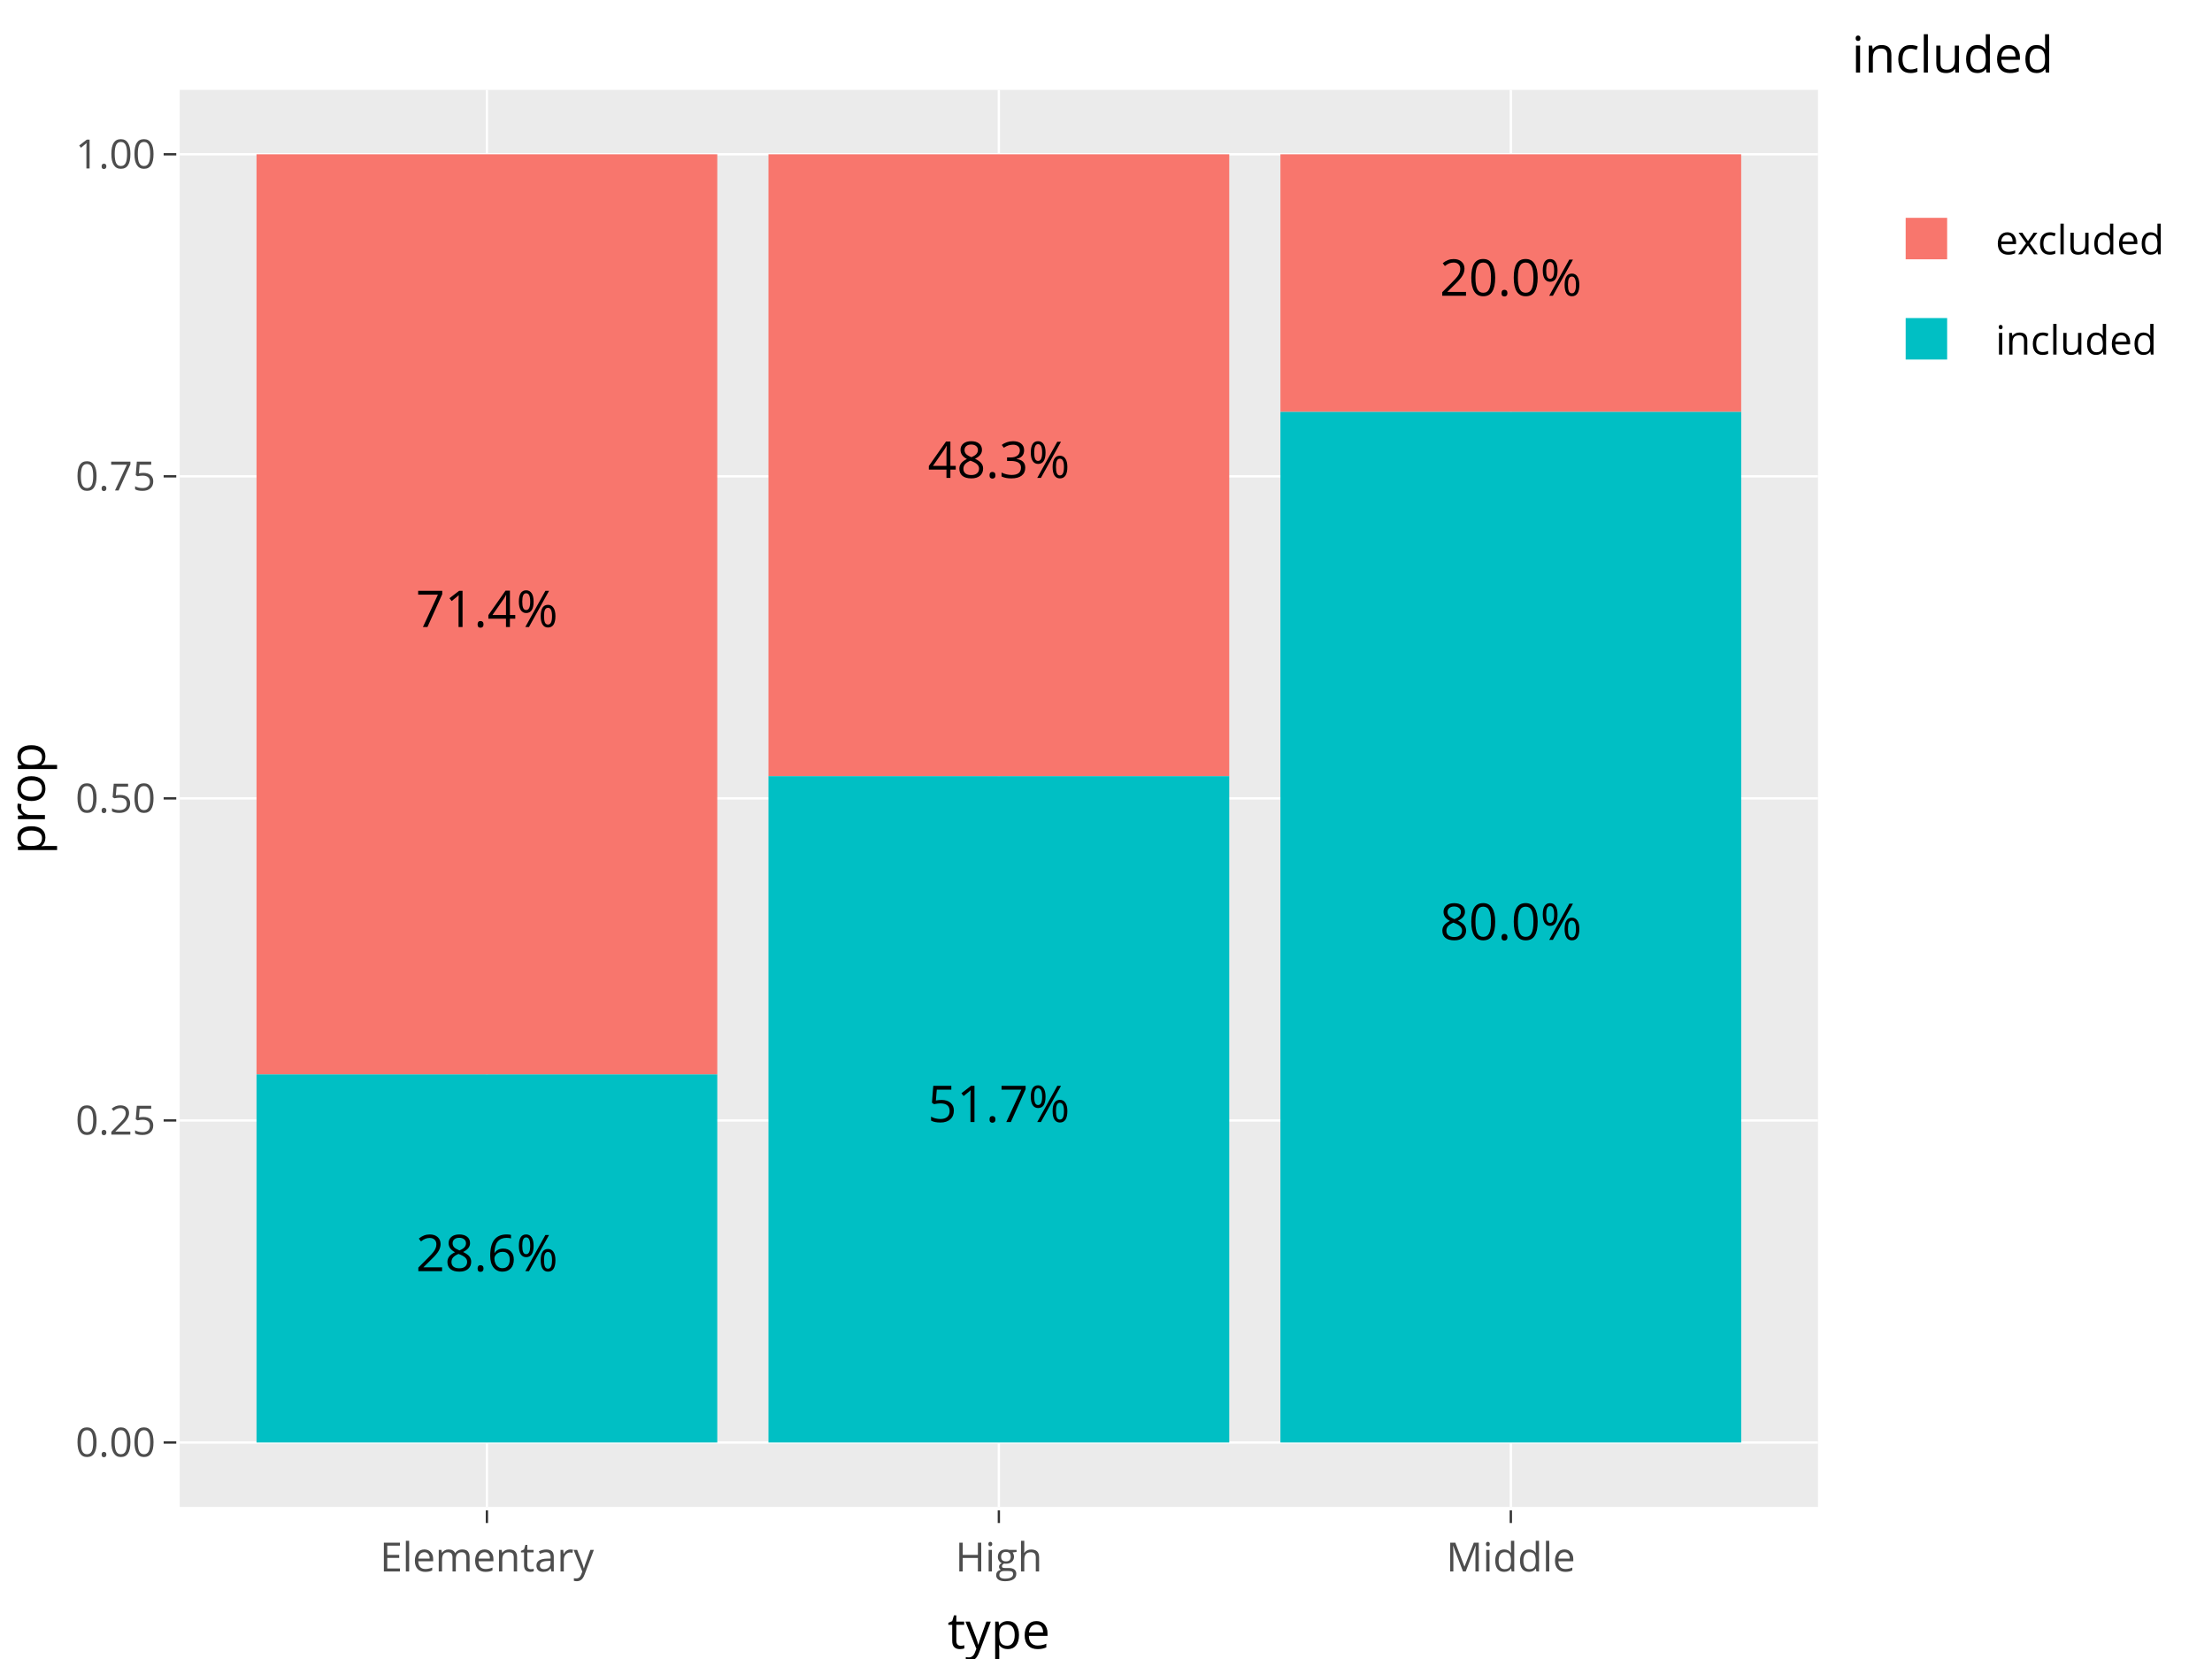
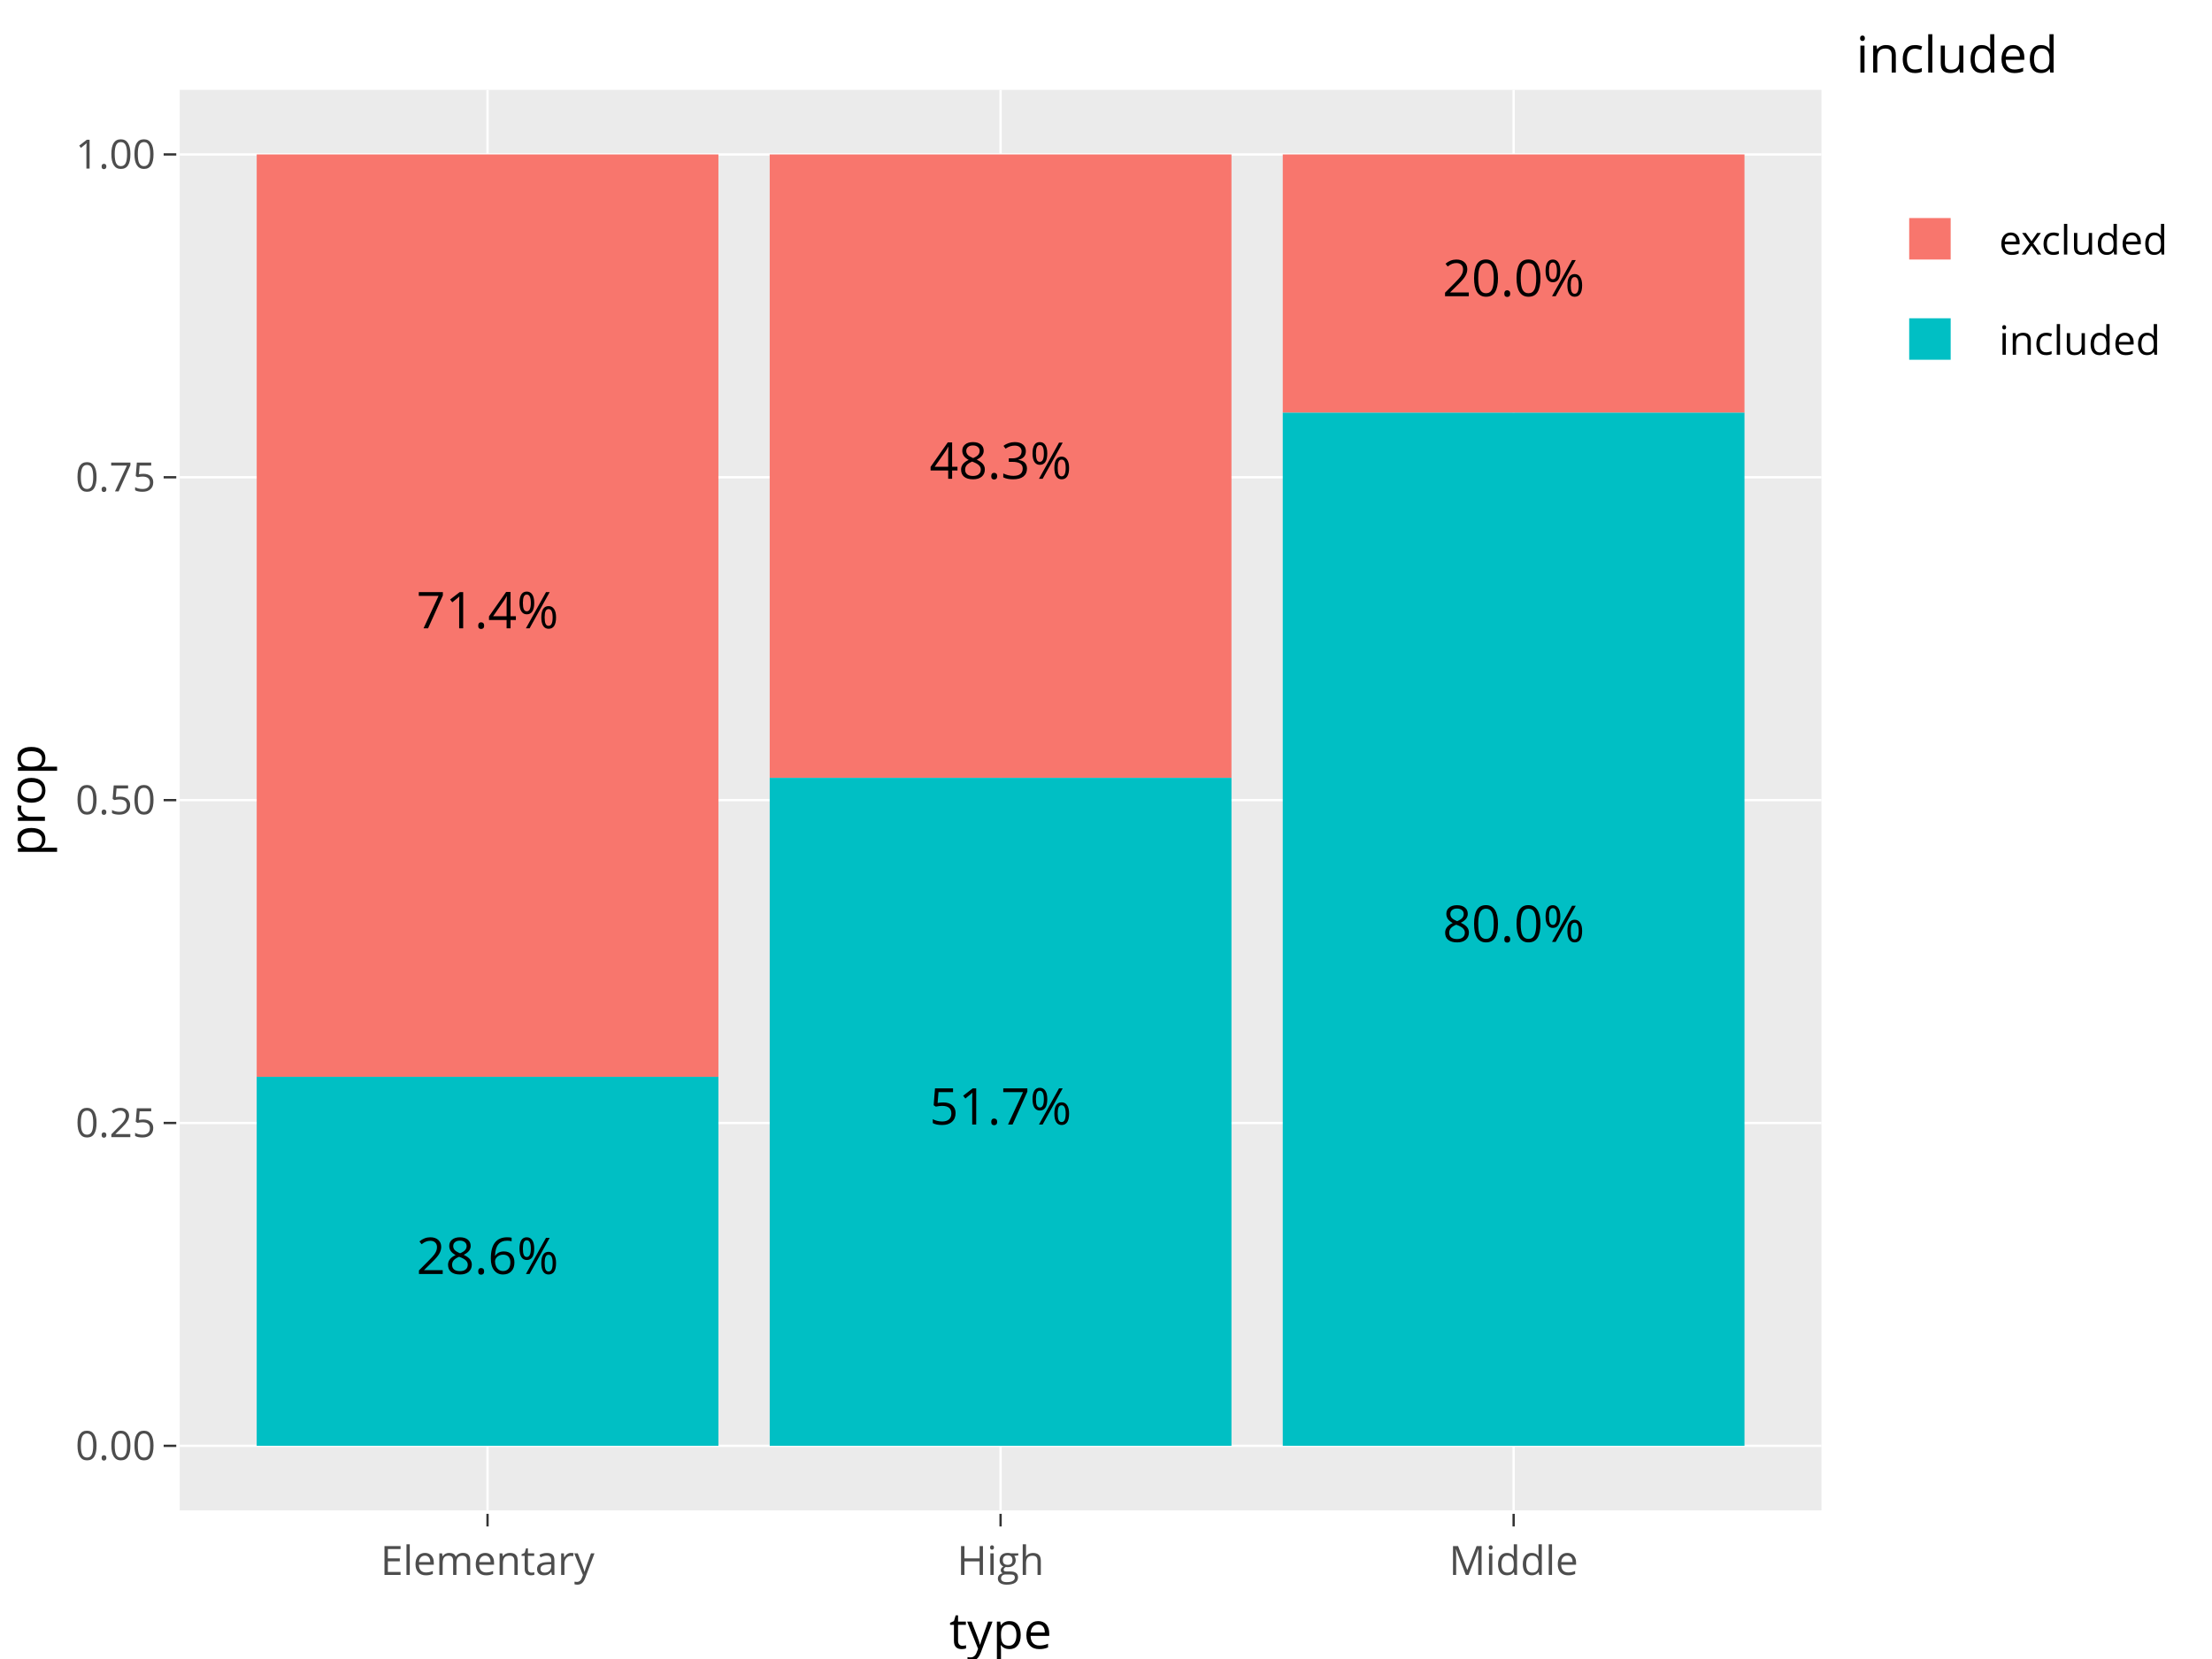
- <svg xmlns="http://www.w3.org/2000/svg" class="main-svg" width="640" height="480" viewBox="0 0 640 480">
+ <svg xmlns="http://www.w3.org/2000/svg" class="main-svg" width="640" height="480" style="" viewBox="0 0 640 480">
  <rect x="0" y="0" width="640" height="480" style="fill: rgb(255, 255, 255); fill-opacity: 1;" />
  <defs id="defs-">
    <g class="clips">
      <clipPath id="clipxyplot" class="plotclip">
-         <rect width="474" height="410" />
+         <rect width="475" height="411" />
      </clipPath>
      <clipPath class="axesclip" id="clipx">
-         <rect x="52" y="0" width="474" height="480" />
+         <rect x="52" y="0" width="475" height="480" />
      </clipPath>
      <clipPath class="axesclip" id="clipy">
-         <rect x="0" y="26" width="640" height="410" />
+         <rect x="0" y="26" width="640" height="411" />
      </clipPath>
      <clipPath class="axesclip" id="clipxy">
-         <rect x="52" y="26" width="474" height="410" />
+         <rect x="52" y="26" width="475" height="411" />
      </clipPath>
    </g>
    <g class="gradients" />
  </defs>
  <g class="bglayer">
-     <rect class="bg" x="52" y="26" width="474" height="410" style="fill: rgb(235, 235, 235); fill-opacity: 1; stroke-width: 0;" />
+     <rect class="bg" x="52" y="26" width="475" height="411" style="fill: rgb(235, 235, 235); fill-opacity: 1; stroke-width: 0;" />
  </g>
  <g class="layer-below">
    <g class="imagelayer" />
    <g class="shapelayer" />
  </g>
  <g class="cartesianlayer">
    <g class="subplot xy">
      <g class="layer-subplot">
        <g class="shapelayer" />
        <g class="imagelayer" />
      </g>
      <g class="gridlayer">
        <g class="x">
-           <path class="xgrid crisp" transform="translate(140.88,0)" d="M0,26v410" style="stroke: rgb(255, 255, 255); stroke-opacity: 1; stroke-width: 0.664px;" />
-           <path class="xgrid crisp" transform="translate(289,0)" d="M0,26v410" style="stroke: rgb(255, 255, 255); stroke-opacity: 1; stroke-width: 0.664px;" />
-           <path class="xgrid crisp" transform="translate(437.13,0)" d="M0,26v410" style="stroke: rgb(255, 255, 255); stroke-opacity: 1; stroke-width: 0.664px;" />
+           <path class="xgrid crisp" transform="translate(141.06,0)" d="M0,26v411" style="stroke: rgb(255, 255, 255); stroke-opacity: 1; stroke-width: 0.664px;" />
+           <path class="xgrid crisp" transform="translate(289.5,0)" d="M0,26v411" style="stroke: rgb(255, 255, 255); stroke-opacity: 1; stroke-width: 0.664px;" />
+           <path class="xgrid crisp" transform="translate(437.94,0)" d="M0,26v411" style="stroke: rgb(255, 255, 255); stroke-opacity: 1; stroke-width: 0.664px;" />
        </g>
        <g class="y">
-           <path class="ygrid crisp" transform="translate(0,417.36)" d="M52,0h474" style="stroke: rgb(255, 255, 255); stroke-opacity: 1; stroke-width: 0.664px;" />
-           <path class="ygrid crisp" transform="translate(0,324.18)" d="M52,0h474" style="stroke: rgb(255, 255, 255); stroke-opacity: 1; stroke-width: 0.664px;" />
-           <path class="ygrid crisp" transform="translate(0,231)" d="M52,0h474" style="stroke: rgb(255, 255, 255); stroke-opacity: 1; stroke-width: 0.664px;" />
-           <path class="ygrid crisp" transform="translate(0,137.82)" d="M52,0h474" style="stroke: rgb(255, 255, 255); stroke-opacity: 1; stroke-width: 0.664px;" />
-           <path class="ygrid crisp" transform="translate(0,44.64)" d="M52,0h474" style="stroke: rgb(255, 255, 255); stroke-opacity: 1; stroke-width: 0.664px;" />
+           <path class="ygrid crisp" transform="translate(0,418.32)" d="M52,0h475" style="stroke: rgb(255, 255, 255); stroke-opacity: 1; stroke-width: 0.664px;" />
+           <path class="ygrid crisp" transform="translate(0,324.91)" d="M52,0h475" style="stroke: rgb(255, 255, 255); stroke-opacity: 1; stroke-width: 0.664px;" />
+           <path class="ygrid crisp" transform="translate(0,231.5)" d="M52,0h475" style="stroke: rgb(255, 255, 255); stroke-opacity: 1; stroke-width: 0.664px;" />
+           <path class="ygrid crisp" transform="translate(0,138.09)" d="M52,0h475" style="stroke: rgb(255, 255, 255); stroke-opacity: 1; stroke-width: 0.664px;" />
+           <path class="ygrid crisp" transform="translate(0,44.68)" d="M52,0h475" style="stroke: rgb(255, 255, 255); stroke-opacity: 1; stroke-width: 0.664px;" />
        </g>
      </g>
      <g class="zerolinelayer" />
      <path class="xlines-below" />
      <path class="ylines-below" />
      <g class="overlines-below" />
      <g class="xaxislayer-below" />
      <g class="yaxislayer-below" />
      <g class="overaxes-below" />
      <g class="plot" transform="translate(52, 26)" clip-path="url('#clipxyplot')">
        <g class="barlayer mlayer">
          <g class="trace bars" style="opacity: 1;">
            <g class="points">
              <g class="point">
-                 <path d="M22.22,284.87V18.64H155.53V284.87Z" style="vector-effect: non-scaling-stroke; opacity: 1; stroke-width: 1.89px; fill: rgb(248, 118, 109); fill-opacity: 1; stroke: rgb(0, 0, 0); stroke-opacity: 0;" />
-               </g>
-               <g class="point">
-                 <path d="M318.47,93.18V18.64H451.78V93.18Z" style="vector-effect: non-scaling-stroke; opacity: 1; stroke-width: 1.89px; fill: rgb(248, 118, 109); fill-opacity: 1; stroke: rgb(0, 0, 0); stroke-opacity: 0;" />
-               </g>
-               <g class="point">
-                 <path d="M170.34,198.57V18.64H303.66V198.57Z" style="vector-effect: non-scaling-stroke; opacity: 1; stroke-width: 1.89px; fill: rgb(248, 118, 109); fill-opacity: 1; stroke: rgb(0, 0, 0); stroke-opacity: 0;" />
+                 <path d="M22.27,285.56V18.68H155.86V285.56Z" style="vector-effect: non-scaling-stroke; opacity: 1; stroke-width: 1.89px; fill: rgb(248, 118, 109); fill-opacity: 1; stroke: rgb(0, 0, 0); stroke-opacity: 0;" />
+               </g>
+               <g class="point">
+                 <path d="M319.14,93.41V18.68H452.73V93.41Z" style="vector-effect: non-scaling-stroke; opacity: 1; stroke-width: 1.89px; fill: rgb(248, 118, 109); fill-opacity: 1; stroke: rgb(0, 0, 0); stroke-opacity: 0;" />
+               </g>
+               <g class="point">
+                 <path d="M170.7,199.06V18.68H304.3V199.06Z" style="vector-effect: non-scaling-stroke; opacity: 1; stroke-width: 1.89px; fill: rgb(248, 118, 109); fill-opacity: 1; stroke: rgb(0, 0, 0); stroke-opacity: 0;" />
              </g>
            </g>
          </g>
          <g class="trace bars" style="opacity: 1;">
            <g class="points">
              <g class="point">
-                 <path d="M22.22,391.36V284.87H155.53V391.36Z" style="vector-effect: non-scaling-stroke; opacity: 1; stroke-width: 1.89px; fill: rgb(0, 191, 196); fill-opacity: 1; stroke: rgb(0, 0, 0); stroke-opacity: 0;" />
-               </g>
-               <g class="point">
-                 <path d="M318.47,391.36V93.18H451.78V391.36Z" style="vector-effect: non-scaling-stroke; opacity: 1; stroke-width: 1.89px; fill: rgb(0, 191, 196); fill-opacity: 1; stroke: rgb(0, 0, 0); stroke-opacity: 0;" />
-               </g>
-               <g class="point">
-                 <path d="M170.34,391.36V198.57H303.66V391.36Z" style="vector-effect: non-scaling-stroke; opacity: 1; stroke-width: 1.89px; fill: rgb(0, 191, 196); fill-opacity: 1; stroke: rgb(0, 0, 0); stroke-opacity: 0;" />
+                 <path d="M22.27,392.32V285.56H155.86V392.32Z" style="vector-effect: non-scaling-stroke; opacity: 1; stroke-width: 1.89px; fill: rgb(0, 191, 196); fill-opacity: 1; stroke: rgb(0, 0, 0); stroke-opacity: 0;" />
+               </g>
+               <g class="point">
+                 <path d="M319.14,392.32V93.41H452.73V392.32Z" style="vector-effect: non-scaling-stroke; opacity: 1; stroke-width: 1.89px; fill: rgb(0, 191, 196); fill-opacity: 1; stroke: rgb(0, 0, 0); stroke-opacity: 0;" />
+               </g>
+               <g class="point">
+                 <path d="M170.7,392.32V199.06H304.3V392.32Z" style="vector-effect: non-scaling-stroke; opacity: 1; stroke-width: 1.89px; fill: rgb(0, 191, 196); fill-opacity: 1; stroke: rgb(0, 0, 0); stroke-opacity: 0;" />
              </g>
            </g>
          </g>
        </g>
        <g class="scatterlayer mlayer">
          <g class="trace scatter trace-vdiffr-plotly-3" style="stroke-miterlimit: 2; opacity: 1;">
            <g class="fills" />
            <g class="errorbars" />
            <g class="lines" />
            <g class="points" />
            <g class="text">
              <g class="textpoint" transform="translate(0,3.666142)">
-                 <text x="88.88" y="151.75" text-anchor="middle" style="font-family: 'Open Sans', verdana, arial, sans-serif; font-size: 14.665px; fill: rgb(0, 0, 0); fill-opacity: 1; white-space: pre;">71.4%</text>
-               </g>
-               <g class="textpoint" transform="translate(0,3.666142)">
-                 <text x="385.13" y="55.91" text-anchor="middle" style="font-family: 'Open Sans', verdana, arial, sans-serif; font-size: 14.665px; fill: rgb(0, 0, 0); fill-opacity: 1; white-space: pre;">20.0%</text>
-               </g>
-               <g class="textpoint" transform="translate(0,3.666142)">
-                 <text x="237" y="108.61" text-anchor="middle" style="font-family: 'Open Sans', verdana, arial, sans-serif; font-size: 14.665px; fill: rgb(0, 0, 0); fill-opacity: 1; white-space: pre;">48.3%</text>
+                 <text x="89.06" y="152.12" text-anchor="middle" style="font-family: 'Open Sans', verdana, arial, sans-serif; font-size: 14.665px; fill: rgb(0, 0, 0); fill-opacity: 1; white-space: pre;">71.4%</text>
+               </g>
+               <g class="textpoint" transform="translate(0,3.666142)">
+                 <text x="385.94" y="56.05" text-anchor="middle" style="font-family: 'Open Sans', verdana, arial, sans-serif; font-size: 14.665px; fill: rgb(0, 0, 0); fill-opacity: 1; white-space: pre;">20.0%</text>
+               </g>
+               <g class="textpoint" transform="translate(0,3.666142)">
+                 <text x="237.5" y="108.87" text-anchor="middle" style="font-family: 'Open Sans', verdana, arial, sans-serif; font-size: 14.665px; fill: rgb(0, 0, 0); fill-opacity: 1; white-space: pre;">48.3%</text>
              </g>
            </g>
          </g>
          <g class="trace scatter trace-vdiffr-plotly-4" style="stroke-miterlimit: 2; opacity: 1;">
            <g class="fills" />
            <g class="errorbars" />
            <g class="lines" />
            <g class="points" />
            <g class="text">
              <g class="textpoint" transform="translate(0,3.666142)">
-                 <text x="88.88" y="338.12" text-anchor="middle" style="font-family: 'Open Sans', verdana, arial, sans-serif; font-size: 14.665px; fill: rgb(0, 0, 0); fill-opacity: 1; white-space: pre;">28.6%</text>
-               </g>
-               <g class="textpoint" transform="translate(0,3.666142)">
-                 <text x="385.13" y="242.27" text-anchor="middle" style="font-family: 'Open Sans', verdana, arial, sans-serif; font-size: 14.665px; fill: rgb(0, 0, 0); fill-opacity: 1; white-space: pre;">80.0%</text>
-               </g>
-               <g class="textpoint" transform="translate(0,3.666142)">
-                 <text x="237" y="294.97" text-anchor="middle" style="font-family: 'Open Sans', verdana, arial, sans-serif; font-size: 14.665px; fill: rgb(0, 0, 0); fill-opacity: 1; white-space: pre;">51.7%</text>
+                 <text x="89.06" y="338.94" text-anchor="middle" style="font-family: 'Open Sans', verdana, arial, sans-serif; font-size: 14.665px; fill: rgb(0, 0, 0); fill-opacity: 1; white-space: pre;">28.6%</text>
+               </g>
+               <g class="textpoint" transform="translate(0,3.666142)">
+                 <text x="385.94" y="242.86" text-anchor="middle" style="font-family: 'Open Sans', verdana, arial, sans-serif; font-size: 14.665px; fill: rgb(0, 0, 0); fill-opacity: 1; white-space: pre;">80.0%</text>
+               </g>
+               <g class="textpoint" transform="translate(0,3.666142)">
+                 <text x="237.5" y="295.69" text-anchor="middle" style="font-family: 'Open Sans', verdana, arial, sans-serif; font-size: 14.665px; fill: rgb(0, 0, 0); fill-opacity: 1; white-space: pre;">51.7%</text>
              </g>
            </g>
          </g>
        </g>
      </g>
      <g class="overplot" />
-       <path class="xlines-above crisp" d="" style="fill: none; stroke-width: 1px; stroke: rgb(0, 0, 0); stroke-opacity: 0;" />
-       <path class="ylines-above crisp" d="" style="fill: none; stroke-width: 1px; stroke: rgb(0, 0, 0); stroke-opacity: 0;" />
+       <path class="xlines-above crisp" style="fill: none; stroke-width: 1px; stroke: rgb(0, 0, 0); stroke-opacity: 0;" d="" />
+       <path class="ylines-above crisp" style="fill: none; stroke-width: 1px; stroke: rgb(0, 0, 0); stroke-opacity: 0;" d="" />
      <g class="overlines-above" />
      <g class="xaxislayer-above">
-         <path class="xtick ticks crisp" d="M0,437v3.653" transform="translate(140.88,0)" style="stroke: rgb(51, 51, 51); stroke-opacity: 1; stroke-width: 0.664px;" />
-         <path class="xtick ticks crisp" d="M0,437v3.653" transform="translate(289,0)" style="stroke: rgb(51, 51, 51); stroke-opacity: 1; stroke-width: 0.664px;" />
-         <path class="xtick ticks crisp" d="M0,437v3.653" transform="translate(437.13,0)" style="stroke: rgb(51, 51, 51); stroke-opacity: 1; stroke-width: 0.664px;" />
+         <path class="xtick ticks crisp" d="M0,438v3.653" transform="translate(141.06,0)" style="stroke: rgb(51, 51, 51); stroke-opacity: 1; stroke-width: 0.664px;" />
+         <path class="xtick ticks crisp" d="M0,438v3.653" transform="translate(289.5,0)" style="stroke: rgb(51, 51, 51); stroke-opacity: 1; stroke-width: 0.664px;" />
+         <path class="xtick ticks crisp" d="M0,438v3.653" transform="translate(437.94,0)" style="stroke: rgb(51, 51, 51); stroke-opacity: 1; stroke-width: 0.664px;" />
        <g class="xtick">
-           <text text-anchor="middle" x="0" y="454.68" transform="translate(140.88,0)" style="font-family: 'Open Sans', verdana, arial, sans-serif; font-size: 11.69px; fill: rgb(77, 77, 77); fill-opacity: 1; white-space: pre;">Elementary</text>
+           <text text-anchor="middle" x="0" y="455.68" transform="translate(141.06,0)" style="font-family: 'Open Sans', verdana, arial, sans-serif; font-size: 11.69px; fill: rgb(77, 77, 77); fill-opacity: 1; white-space: pre;">Elementary</text>
        </g>
        <g class="xtick">
-           <text text-anchor="middle" x="0" y="454.68" transform="translate(289,0)" style="font-family: 'Open Sans', verdana, arial, sans-serif; font-size: 11.69px; fill: rgb(77, 77, 77); fill-opacity: 1; white-space: pre;">High</text>
+           <text text-anchor="middle" x="0" y="455.68" transform="translate(289.5,0)" style="font-family: 'Open Sans', verdana, arial, sans-serif; font-size: 11.69px; fill: rgb(77, 77, 77); fill-opacity: 1; white-space: pre;">High</text>
        </g>
        <g class="xtick">
-           <text text-anchor="middle" x="0" y="454.68" transform="translate(437.13,0)" style="font-family: 'Open Sans', verdana, arial, sans-serif; font-size: 11.69px; fill: rgb(77, 77, 77); fill-opacity: 1; white-space: pre;">Middle</text>
+           <text text-anchor="middle" x="0" y="455.68" transform="translate(437.94,0)" style="font-family: 'Open Sans', verdana, arial, sans-serif; font-size: 11.69px; fill: rgb(77, 77, 77); fill-opacity: 1; white-space: pre;">Middle</text>
        </g>
      </g>
      <g class="yaxislayer-above">
-         <path class="ytick ticks crisp" d="M51,0h-3.653" transform="translate(0,417.36)" style="stroke: rgb(51, 51, 51); stroke-opacity: 1; stroke-width: 0.664px;" />
-         <path class="ytick ticks crisp" d="M51,0h-3.653" transform="translate(0,324.18)" style="stroke: rgb(51, 51, 51); stroke-opacity: 1; stroke-width: 0.664px;" />
-         <path class="ytick ticks crisp" d="M51,0h-3.653" transform="translate(0,231)" style="stroke: rgb(51, 51, 51); stroke-opacity: 1; stroke-width: 0.664px;" />
-         <path class="ytick ticks crisp" d="M51,0h-3.653" transform="translate(0,137.82)" style="stroke: rgb(51, 51, 51); stroke-opacity: 1; stroke-width: 0.664px;" />
-         <path class="ytick ticks crisp" d="M51,0h-3.653" transform="translate(0,44.64)" style="stroke: rgb(51, 51, 51); stroke-opacity: 1; stroke-width: 0.664px;" />
-         <g class="ytick">
-           <text text-anchor="end" x="45.009" y="4.091" transform="translate(0,417.36)" style="font-family: 'Open Sans', verdana, arial, sans-serif; font-size: 11.69px; fill: rgb(77, 77, 77); fill-opacity: 1; white-space: pre;">0.00</text>
-         </g>
-         <g class="ytick">
-           <text text-anchor="end" x="45.009" y="4.091" transform="translate(0,324.18)" style="font-family: 'Open Sans', verdana, arial, sans-serif; font-size: 11.69px; fill: rgb(77, 77, 77); fill-opacity: 1; white-space: pre;">0.25</text>
-         </g>
-         <g class="ytick">
-           <text text-anchor="end" x="45.009" y="4.091" transform="translate(0,231)" style="font-family: 'Open Sans', verdana, arial, sans-serif; font-size: 11.69px; fill: rgb(77, 77, 77); fill-opacity: 1; white-space: pre;">0.50</text>
-         </g>
-         <g class="ytick">
-           <text text-anchor="end" x="45.009" y="4.091" transform="translate(0,137.82)" style="font-family: 'Open Sans', verdana, arial, sans-serif; font-size: 11.69px; fill: rgb(77, 77, 77); fill-opacity: 1; white-space: pre;">0.75</text>
-         </g>
-         <g class="ytick">
-           <text text-anchor="end" x="45.009" y="4.091" transform="translate(0,44.64)" style="font-family: 'Open Sans', verdana, arial, sans-serif; font-size: 11.69px; fill: rgb(77, 77, 77); fill-opacity: 1; white-space: pre;">1.00</text>
+         <path class="ytick ticks crisp" d="M51,0h-3.653" transform="translate(0,418.32)" style="stroke: rgb(51, 51, 51); stroke-opacity: 1; stroke-width: 0.664px;" />
+         <path class="ytick ticks crisp" d="M51,0h-3.653" transform="translate(0,324.91)" style="stroke: rgb(51, 51, 51); stroke-opacity: 1; stroke-width: 0.664px;" />
+         <path class="ytick ticks crisp" d="M51,0h-3.653" transform="translate(0,231.5)" style="stroke: rgb(51, 51, 51); stroke-opacity: 1; stroke-width: 0.664px;" />
+         <path class="ytick ticks crisp" d="M51,0h-3.653" transform="translate(0,138.09)" style="stroke: rgb(51, 51, 51); stroke-opacity: 1; stroke-width: 0.664px;" />
+         <path class="ytick ticks crisp" d="M51,0h-3.653" transform="translate(0,44.68)" style="stroke: rgb(51, 51, 51); stroke-opacity: 1; stroke-width: 0.664px;" />
+         <g class="ytick">
+           <text text-anchor="end" x="45.009" y="4.091" transform="translate(0,418.32)" style="font-family: 'Open Sans', verdana, arial, sans-serif; font-size: 11.69px; fill: rgb(77, 77, 77); fill-opacity: 1; white-space: pre;">0.00</text>
+         </g>
+         <g class="ytick">
+           <text text-anchor="end" x="45.009" y="4.091" transform="translate(0,324.91)" style="font-family: 'Open Sans', verdana, arial, sans-serif; font-size: 11.69px; fill: rgb(77, 77, 77); fill-opacity: 1; white-space: pre;">0.25</text>
+         </g>
+         <g class="ytick">
+           <text text-anchor="end" x="45.009" y="4.091" transform="translate(0,231.5)" style="font-family: 'Open Sans', verdana, arial, sans-serif; font-size: 11.69px; fill: rgb(77, 77, 77); fill-opacity: 1; white-space: pre;">0.50</text>
+         </g>
+         <g class="ytick">
+           <text text-anchor="end" x="45.009" y="4.091" transform="translate(0,138.09)" style="font-family: 'Open Sans', verdana, arial, sans-serif; font-size: 11.69px; fill: rgb(77, 77, 77); fill-opacity: 1; white-space: pre;">0.75</text>
+         </g>
+         <g class="ytick">
+           <text text-anchor="end" x="45.009" y="4.091" transform="translate(0,44.68)" style="font-family: 'Open Sans', verdana, arial, sans-serif; font-size: 11.69px; fill: rgb(77, 77, 77); fill-opacity: 1; white-space: pre;">1.00</text>
        </g>
      </g>
      <g class="overaxes-above" />
    </g>
  </g>
  <g class="polarlayer" />
  <g class="ternarylayer" />
  <g class="geolayer" />
  <g class="funnelarealayer" />
  <g class="pielayer" />
  <g class="treemaplayer" />
  <g class="sunburstlayer" />
  <g class="glimages" />
  <defs id="topdefs-">
    <g class="clips" />
    <clipPath id="legend">
-       <rect width="93.22" height="58.22" x="1.89" y="1.89" />
+       <rect width="92.22" height="58.22" x="1.89" y="1.89" />
    </clipPath>
  </defs>
  <g class="layer-above">
    <g class="imagelayer" />
    <g class="shapelayer">
-       <path data-index="0" fill-rule="evenodd" d="M52,436H526V26H52Z" style="opacity: 1; stroke: rgb(0, 0, 0); stroke-opacity: 0; fill: rgb(0, 0, 0); fill-opacity: 0; stroke-width: 0px;" />
+       <path data-index="0" fill-rule="evenodd" d="M52,437H527V26H52Z" style="opacity: 1; stroke: rgb(0, 0, 0); stroke-opacity: 0; fill: rgb(0, 0, 0); fill-opacity: 0; stroke-width: 0px;" />
    </g>
  </g>
  <g class="infolayer">
-     <g class="legend" pointer-events="all" transform="translate(535.48, 52.63386)">
-       <rect class="bg" shape-rendering="crispEdges" style="stroke: rgb(0, 0, 0); stroke-opacity: 0; fill: rgb(255, 255, 255); fill-opacity: 1; stroke-width: 1.89px;" width="95.11" height="60.11" x="0.945" y="0.945" />
+     <g class="legend" pointer-events="all" transform="translate(536.5, 52.69882)">
+       <rect class="bg" shape-rendering="crispEdges" style="stroke: rgb(0, 0, 0); stroke-opacity: 0; fill: rgb(255, 255, 255); fill-opacity: 1; stroke-width: 1.89px;" width="94.11" height="60.11" x="0.945" y="0.945" />
      <g class="scrollbox" transform="translate(0, 0)" clip-path="url('#legend')">
        <g class="groups" transform="translate(0, 0)">
-           <g class="traces" transform="translate(1.889764, 16.38976)" style="opacity: 1;">
+           <g class="traces" style="opacity: 1;" transform="translate(1.889764, 16.38976)">
            <text class="legendtext user-select-none" text-anchor="start" x="40" y="4.559" style="font-family: 'Open Sans', verdana, arial, sans-serif; font-size: 11.69px; fill: rgb(0, 0, 0); fill-opacity: 1; white-space: pre;">excluded</text>
            <g class="layers" style="opacity: 1;">
              <g class="legendfill" />
              <g class="legendlines" />
              <g class="legendsymbols">
                <g class="legendpoints">
                  <path class="legendundefined" d="M6,6H-6V-6H6Z" transform="translate(20,0)" style="stroke-width: 1.89px; fill: rgb(248, 118, 109); fill-opacity: 1; stroke: rgb(0, 0, 0); stroke-opacity: 0;" />
                </g>
              </g>
            </g>
-             <rect class="legendtoggle" pointer-events="all" x="0" y="-9.5" width="88.031" height="19" style="cursor: pointer; fill: rgb(0, 0, 0); fill-opacity: 0;" />
+             <rect class="legendtoggle" pointer-events="all" x="0" y="-9.5" width="86.734" height="19" style="cursor: pointer; fill: rgb(0, 0, 0); fill-opacity: 0;" />
          </g>
        </g>
        <g class="groups" transform="translate(0, 10)">
-           <g class="traces" transform="translate(1.889764, 35.38976)" style="opacity: 1;">
+           <g class="traces" style="opacity: 1;" transform="translate(1.889764, 35.38976)">
            <text class="legendtext user-select-none" text-anchor="start" x="40" y="4.559" style="font-family: 'Open Sans', verdana, arial, sans-serif; font-size: 11.69px; fill: rgb(0, 0, 0); fill-opacity: 1; white-space: pre;">included</text>
            <g class="layers" style="opacity: 1;">
              <g class="legendfill" />
              <g class="legendlines" />
              <g class="legendsymbols">
                <g class="legendpoints">
                  <path class="legendundefined" d="M6,6H-6V-6H6Z" transform="translate(20,0)" style="stroke-width: 1.89px; fill: rgb(0, 191, 196); fill-opacity: 1; stroke: rgb(0, 0, 0); stroke-opacity: 0;" />
                </g>
              </g>
            </g>
-             <rect class="legendtoggle" pointer-events="all" x="0" y="-9.5" width="88.031" height="19" style="cursor: pointer; fill: rgb(0, 0, 0); fill-opacity: 0;" />
+             <rect class="legendtoggle" pointer-events="all" x="0" y="-9.5" width="86.734" height="19" style="cursor: pointer; fill: rgb(0, 0, 0); fill-opacity: 0;" />
          </g>
        </g>
      </g>
      <rect class="scrollbar" rx="20" ry="3" width="0" height="0" style="fill: rgb(128, 139, 164); fill-opacity: 1;" x="0" y="0" />
    </g>
    <g class="g-gtitle" />
-     <g class="g-xtitle" transform="translate(0,-12.83562)">
-       <text class="xtitle" x="289" y="489.836" text-anchor="middle" style="font-family: 'Open Sans', verdana, arial, sans-serif; font-size: 14.61px; fill: rgb(0, 0, 0); opacity: 1; font-weight: normal; white-space: pre;">type</text>
+     <g class="g-xtitle" transform="translate(0,-13.83562)">
+       <text class="xtitle" x="289.5" y="490.836" text-anchor="middle" style="font-family: 'Open Sans', verdana, arial, sans-serif; font-size: 14.61px; fill: rgb(0, 0, 0); opacity: 1; font-weight: normal; white-space: pre;">type</text>
    </g>
    <g class="g-ytitle" transform="translate(0.2236328,0)">
-       <text class="ytitle" transform="rotate(-90,12.77626,231)" x="12.776" y="231" text-anchor="middle" style="font-family: 'Open Sans', verdana, arial, sans-serif; font-size: 14.61px; fill: rgb(0, 0, 0); opacity: 1; font-weight: normal; white-space: pre;">prop</text>
+       <text class="ytitle" transform="rotate(-90,12.77626,231.5)" x="12.776" y="231.5" text-anchor="middle" style="font-family: 'Open Sans', verdana, arial, sans-serif; font-size: 14.61px; fill: rgb(0, 0, 0); opacity: 1; font-weight: normal; white-space: pre;">prop</text>
    </g>
    <g class="annotation" data-index="0" style="opacity: 1;">
-       <g class="annotation-text-g" transform="rotate(0,565.48,16)">
-         <g class="cursor-pointer" transform="translate(535, 6)">
-           <rect class="bg" x="0.5" y="0.5" width="59" height="19" style="stroke-width: 1px; stroke: rgb(0, 0, 0); stroke-opacity: 0; fill: rgb(0, 0, 0); fill-opacity: 0;" />
-           <text class="annotation-text" text-anchor="middle" x="29.938" y="15" style="font-family: 'Open Sans', verdana, arial, sans-serif; font-size: 14.612px; fill: rgb(0, 0, 0); fill-opacity: 1; white-space: pre;">included</text>
+       <g class="annotation-text-g" transform="rotate(0,565.5,16)">
+         <g class="cursor-pointer" transform="translate(537, 6)">
+           <rect class="bg" x="0.5" y="0.5" width="57" height="19" style="stroke-width: 1px; stroke: rgb(0, 0, 0); stroke-opacity: 0; fill: rgb(0, 0, 0); fill-opacity: 0;" />
+           <text class="annotation-text" text-anchor="middle" x="29.219" y="15" style="font-family: 'Open Sans', verdana, arial, sans-serif; font-size: 14.612px; fill: rgb(0, 0, 0); fill-opacity: 1; white-space: pre;">included</text>
        </g>
      </g>
    </g>
  </g>
</svg>
